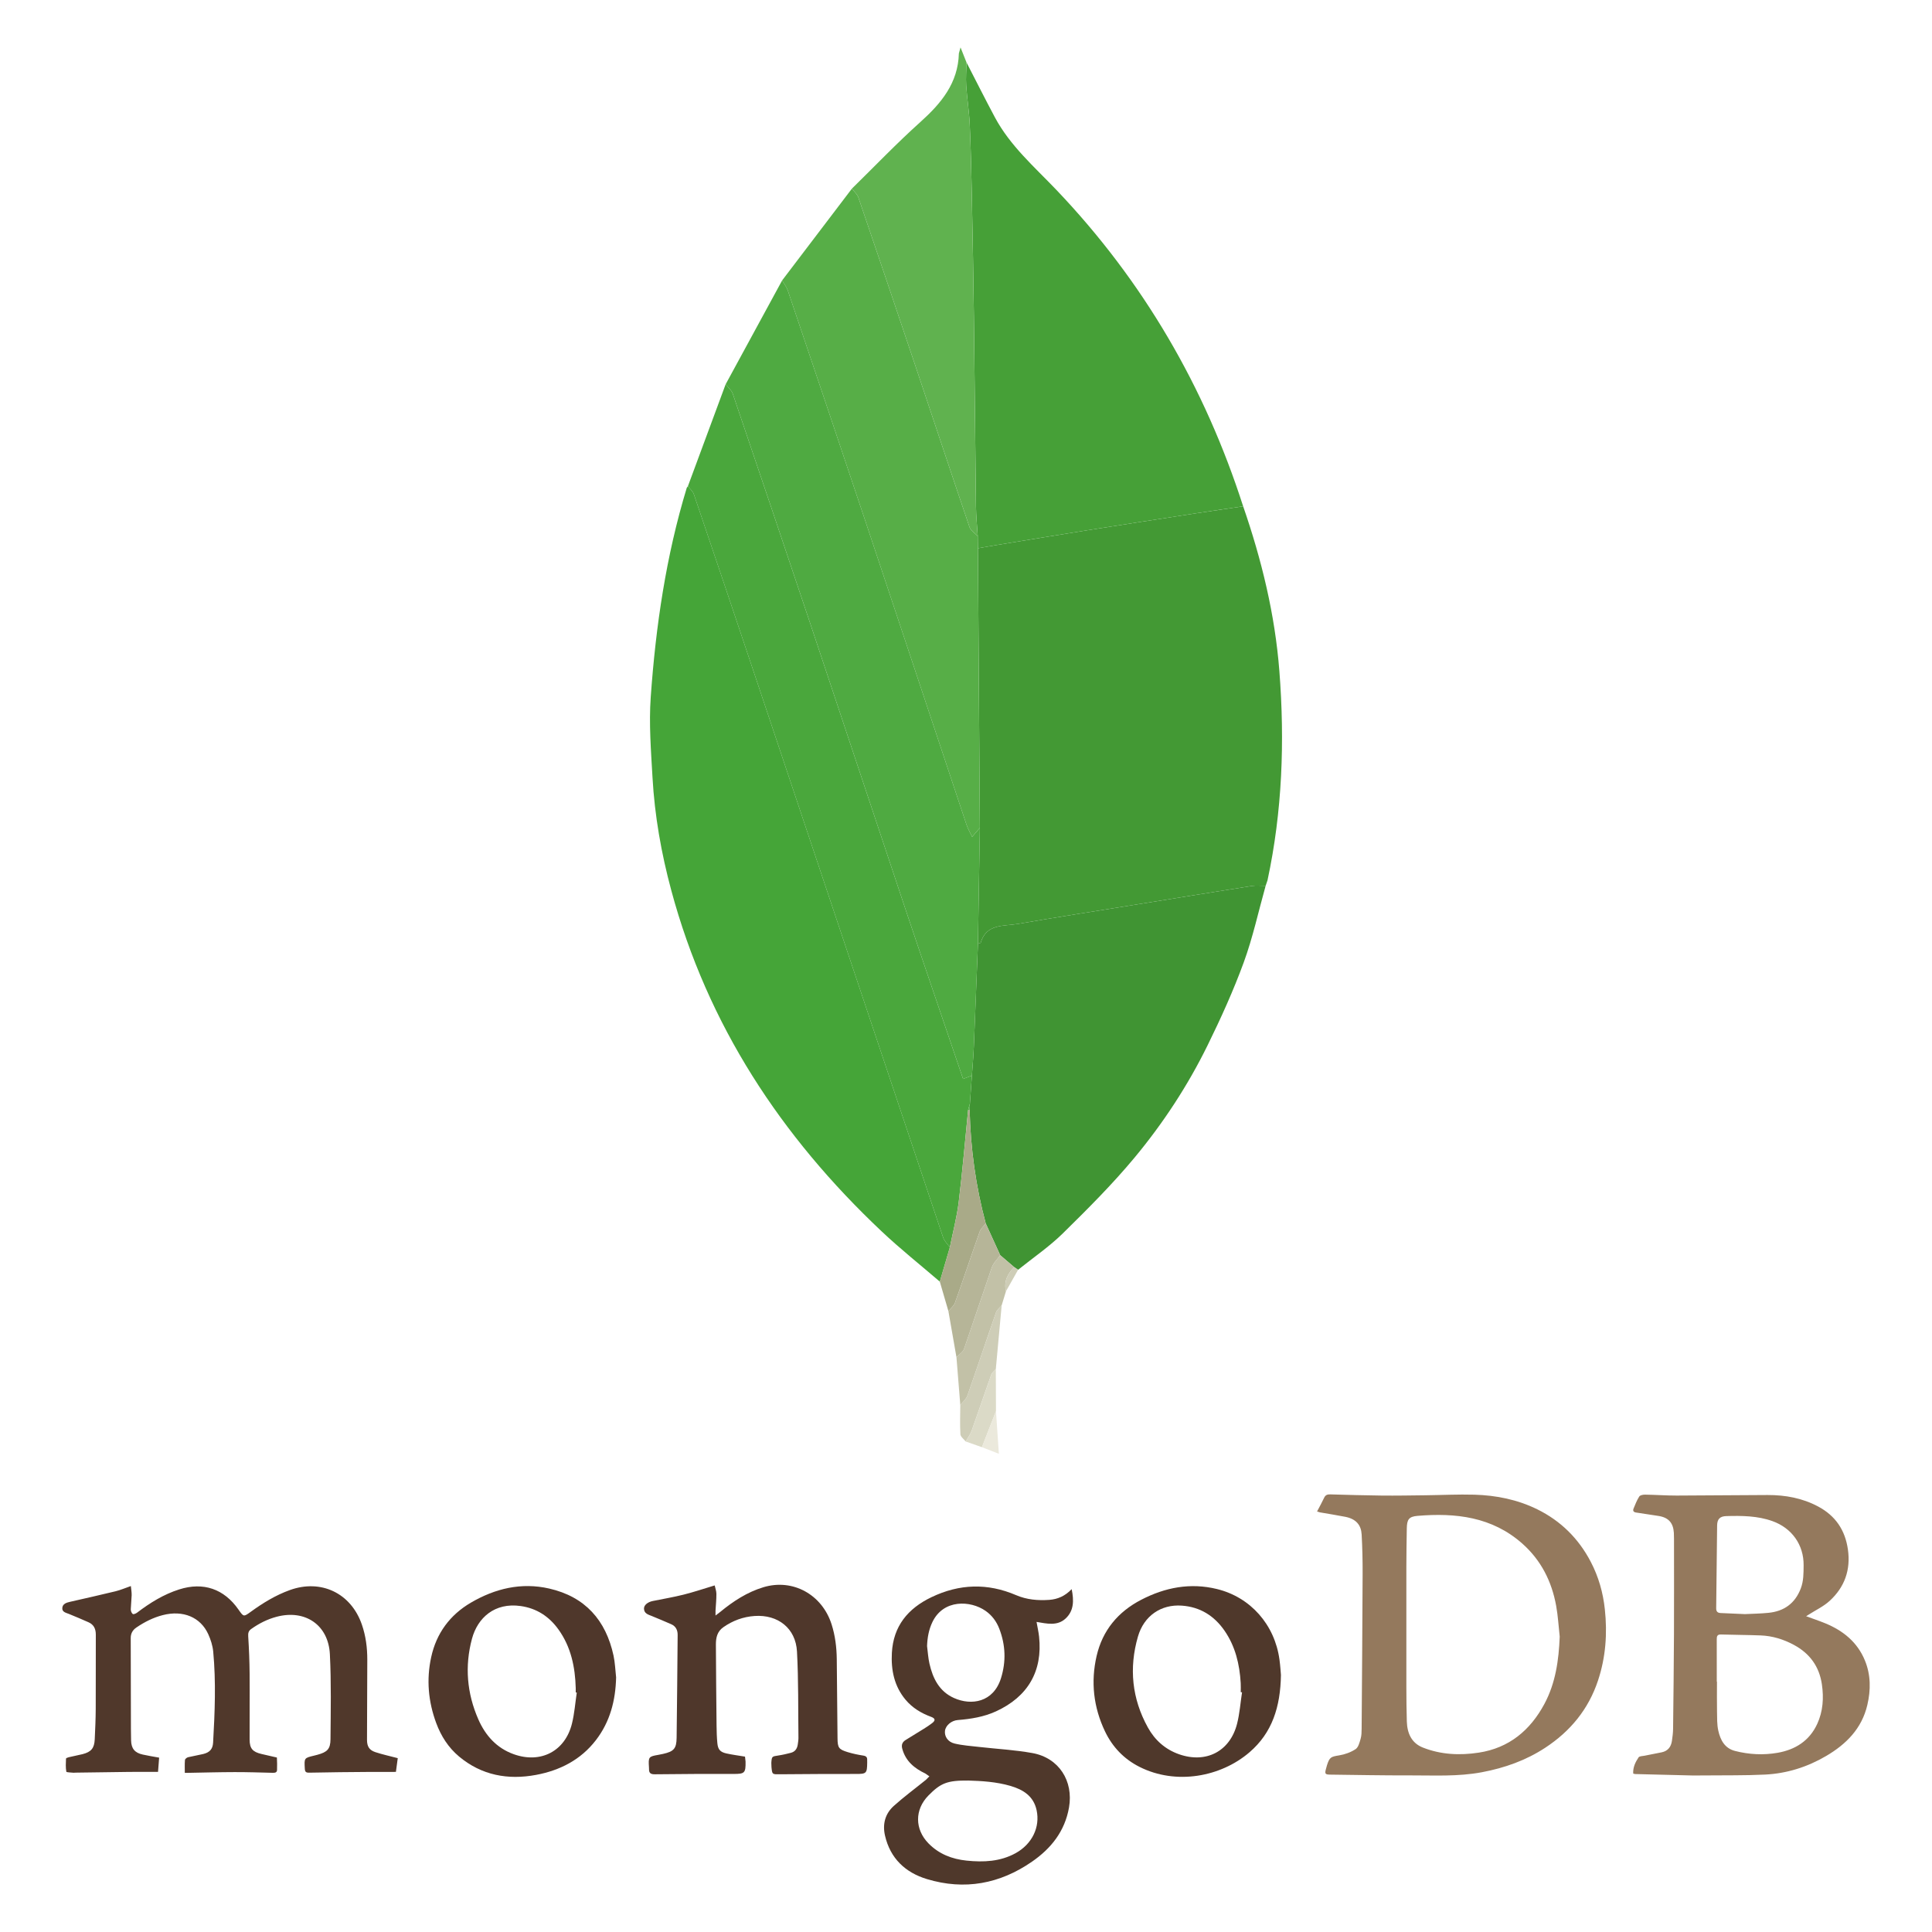
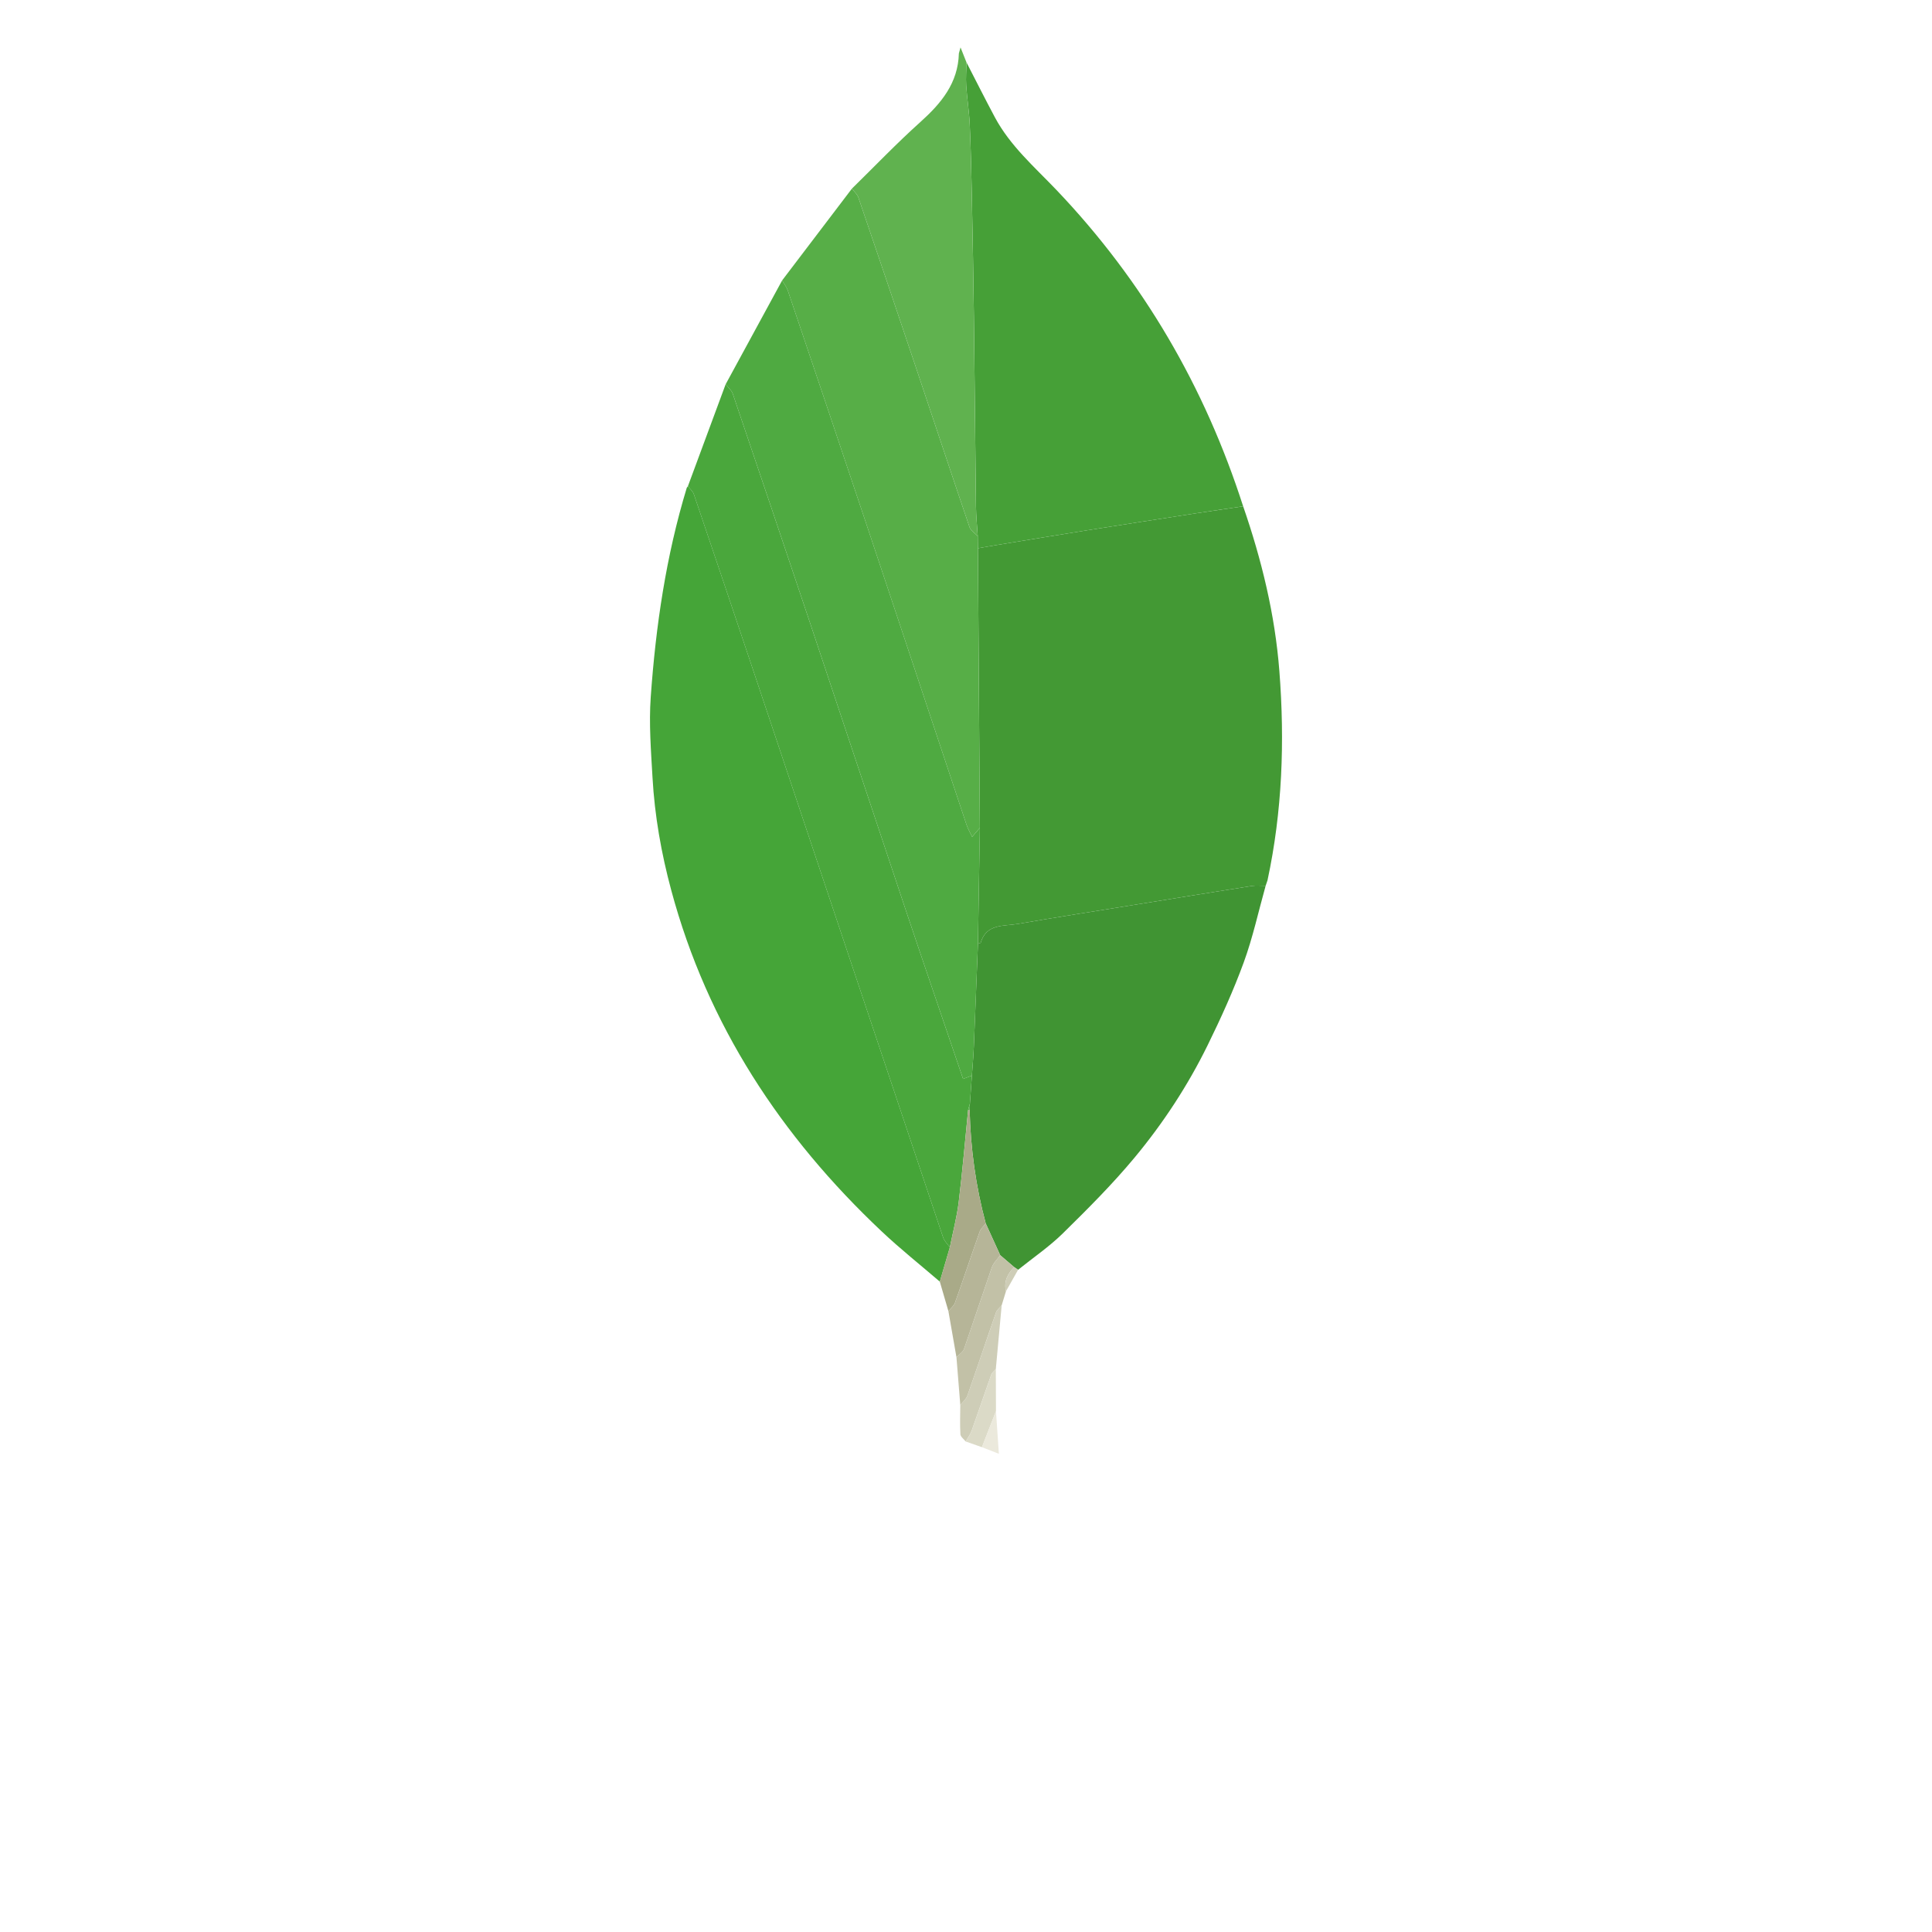
<svg xmlns="http://www.w3.org/2000/svg" viewBox="0 0 128 128">
-   <path fill-rule="evenodd" clip-rule="evenodd" fill="#94795D" d="M87.259 100.139c.169-.325.331-.612.469-.909.087-.19.221-.228.41-.223 1.133.032 2.266.067 3.4.078.963.01 1.928-.008 2.892-.019 1.086-.013 2.172-.07 3.257-.039 1.445.042 2.853.325 4.16.968 1.561.769 2.742 1.94 3.547 3.483.514.985.812 2.03.931 3.14.172 1.608.059 3.179-.451 4.717-.632 1.906-1.832 3.365-3.499 4.458-1.283.841-2.69 1.338-4.198 1.622-1.596.301-3.197.204-4.798.209-1.756.007-3.511-.031-5.267-.051-.307-.003-.351-.061-.27-.354l.075-.27c.171-.538.263-.562.809-.652.378-.061.77-.203 1.087-.413.184-.122.26-.44.332-.685.062-.214.065-.449.067-.675.025-3.425.051-6.849.065-10.272.003-.865-.017-1.732-.065-2.596-.034-.605-.357-1.019-1.077-1.162-.56-.111-1.124-.197-1.687-.296l-.189-.059zm16.076 8.293c-.076-.682-.113-1.37-.235-2.042-.292-1.613-.998-3.018-2.238-4.119-2.005-1.779-4.419-2.053-6.949-1.841-.576.048-.7.245-.709.837-.014.84-.028 1.68-.029 2.52-.004 2.664-.004 5.328 0 7.992.001.758.009 1.516.031 2.272.024.774.305 1.429 1.063 1.729 1.195.473 2.452.529 3.706.336 2.003-.307 3.404-1.474 4.344-3.223.744-1.388.954-2.903 1.016-4.461zM108.204 117.503c-.024-.415.146-.758.356-1.073.057-.085.253-.081.388-.108l1.146-.227c.405-.086.618-.358.675-.755.038-.262.074-.527.077-.792.025-2.097.049-4.194.059-6.291.01-2.1.002-4.2.002-6.3l-.009-.401c-.041-.675-.367-1.025-1.037-1.124l-1.453-.221c-.179-.024-.244-.11-.179-.269.112-.271.219-.552.377-.796.059-.09.258-.125.392-.122.694.01 1.388.062 2.082.061l6.041-.036c1.164-.001 2.288.202 3.332.759 1.149.612 1.792 1.559 1.976 2.849.192 1.355-.219 2.497-1.209 3.404-.407.374-.934.618-1.406.922l-.154.096c.438.161.855.3 1.261.466 1.188.487 2.133 1.248 2.633 2.463.395.959.395 1.959.161 2.953-.364 1.556-1.389 2.591-2.722 3.374-1.251.735-2.605 1.163-4.047 1.235-1.33.067-2.666.042-3.999.057l-.772.004c-1.284-.029-2.569-.062-3.854-.096l-.117-.032zm5.537-6.089h.013c0 .658-.009 1.316.003 1.974.008.426-.007.864.085 1.274.138.613.418 1.166 1.106 1.342.929.239 1.878.287 2.818.124 1.177-.205 2.116-.795 2.631-1.916.382-.833.439-1.716.308-2.618-.174-1.188-.805-2.05-1.854-2.615-.688-.371-1.422-.598-2.204-.628-.876-.033-1.753-.035-2.629-.062-.246-.007-.28.118-.279.32.005.934.002 1.869.002 2.805zm1.865-4.475c.479-.024 1.021-.031 1.56-.085 1.032-.103 1.759-.622 2.138-1.609.193-.501.185-1.017.19-1.538.015-1.357-.777-2.469-2.066-2.929-.995-.355-2.021-.361-3.053-.333-.418.011-.605.194-.611.615l-.062 5.489c-.003.218.091.312.303.319l1.601.071z" />
-   <path fill-rule="evenodd" clip-rule="evenodd" fill="#50382B" d="M10.543 116.448l-.073.944c-.68 0-1.307-.005-1.934.002-1.181.012-2.362.031-3.544.048l-.114.007c-.169-.02-.476-.02-.484-.07-.05-.281-.034-.576-.021-.867.001-.033.116-.075.183-.091l.919-.205c.573-.149.775-.396.802-.988.031-.667.062-1.335.065-2.002.009-1.642-.001-3.282.006-4.924.001-.384-.132-.67-.49-.826-.426-.188-.854-.372-1.285-.546-.204-.082-.469-.127-.445-.401.024-.279.281-.352.523-.407 1.002-.229 2.005-.452 3.004-.696.322-.079.63-.212 1.015-.346.02.208.057.406.053.604l-.059.941c-.001.106.054.248.133.307.048.037.209-.03.289-.092.854-.65 1.758-1.211 2.789-1.538 1.597-.507 2.968-.037 3.928 1.34.338.485.339.485.808.146.805-.585 1.647-1.101 2.589-1.441 2.068-.747 4.055.201 4.774 2.284.262.756.362 1.537.36 2.335l-.019 5.298c-.001.437.144.686.56.822.467.153.951.258 1.477.396l-.122.911c-.598 0-1.148-.004-1.698.001-1.344.012-2.688.019-4.031.05-.234.006-.295-.052-.307-.271-.039-.701-.045-.7.615-.858l.222-.057c.645-.176.86-.374.865-1.028.015-1.878.054-3.761-.041-5.635-.099-1.944-1.642-2.979-3.526-2.481-.615.162-1.172.446-1.69.814-.175.125-.208.269-.194.488.053.828.086 1.657.093 2.486.012 1.451-.006 2.902 0 4.354.002.588.203.813.784.949l.863.199.16.036c.012.276.023.552.01.828-.008.173-.142.188-.292.185-.839-.021-1.679-.049-2.518-.047-1.021.002-2.041.031-3.061.049h-.24c0-.293-.014-.573.01-.852.005-.067.123-.161.204-.182l1.006-.213c.427-.105.631-.324.655-.758.114-2.01.196-4.021.007-6.03-.037-.39-.164-.786-.326-1.145-.515-1.138-1.674-1.613-3.011-1.271-.635.162-1.208.453-1.75.82-.256.174-.378.404-.378.695 0 2.005.007 4.01.013 6.014l.011.773c.012.539.241.823.776.939.344.078.692.131 1.082.203z" />
-   <path fill-rule="evenodd" clip-rule="evenodd" fill="#4F382B" d="M71.001 105.285c.155.754.152 1.432-.402 1.946-.55.511-1.246.339-1.925.225.063.358.133.662.167.97.247 2.289-.738 3.988-2.861 4.959-.802.366-1.653.502-2.522.572-.432.034-.81.364-.851.719-.042.36.184.73.636.838.533.127 1.089.163 1.636.226 1.174.134 2.361.195 3.521.405 1.754.316 2.733 1.847 2.424 3.609-.275 1.568-1.183 2.709-2.449 3.584-2.133 1.478-4.473 1.91-6.965 1.156-1.425-.432-2.43-1.369-2.777-2.885-.174-.759.011-1.446.582-1.961.679-.61 1.418-1.154 2.129-1.73l.23-.231-.264-.185c-.725-.344-1.305-.815-1.53-1.633-.077-.277.003-.459.238-.601.4-.241.798-.486 1.193-.735.186-.116.37-.236.543-.37.236-.18.215-.314-.067-.418-.656-.242-1.239-.593-1.691-1.133-.755-.901-.969-1.974-.907-3.107.097-1.77 1.058-2.936 2.62-3.686 1.857-.891 3.72-.947 5.613-.135.7.3 1.438.364 2.189.312.561-.04 1.051-.252 1.49-.711zm-6.843 12.681c-1.394-.012-1.831.16-2.649.993-.916.934-.911 2.229.003 3.167.694.711 1.56 1.044 2.523 1.144 1.125.116 2.233.069 3.255-.494 1.09-.603 1.632-1.723 1.387-2.851-.203-.931-.889-1.357-1.724-1.602-.95-.278-1.932-.331-2.795-.357zm-2.738-8.908c.051.387.072.779.158 1.158.223.982.65 1.845 1.627 2.282 1.147.515 2.612.294 3.114-1.316.344-1.103.302-2.198-.113-3.274-.185-.48-.483-.886-.91-1.184-.996-.695-2.793-.787-3.525.749-.238.499-.331 1.03-.351 1.585z" />
-   <path fill-rule="evenodd" clip-rule="evenodd" fill="#4F372B" d="M47.35 105.038c.037.171.111.365.113.56.003.371-.037.742-.058 1.113v.322l.314-.24c.86-.708 1.784-1.311 2.86-1.636 1.942-.585 3.882.478 4.515 2.456.24.752.335 1.525.344 2.311.02 1.746.032 3.492.05 5.238.006.627.078.739.671.92.336.103.683.175 1.03.229.191.03.273.105.263.292l.002.172c-.007.723-.057.756-.758.754-1.678-.003-3.355.007-5.033.021-.5.004-.501.019-.551-.475l-.01-.284c.031-.426.041-.422.46-.484.282-.042.562-.107.837-.179.283-.073.419-.282.457-.562.019-.142.044-.284.043-.426-.024-1.908.007-3.818-.097-5.723-.084-1.541-1.26-2.459-2.807-2.354-.759.053-1.445.306-2.071.743-.413.289-.496.706-.494 1.155.008 1.784.025 3.568.044 5.353.004.391.015.782.052 1.17.039.424.188.595.604.687.398.088.804.139 1.229.21l.036.328c.014.765-.066.822-.809.819-1.735-.007-3.47.004-5.204.023-.273.004-.389-.082-.382-.348l-.004-.114c-.045-.689-.025-.715.627-.827l.308-.062c.706-.159.887-.347.897-1.064.033-2.271.045-4.541.068-6.812.003-.326-.12-.579-.424-.714-.426-.188-.856-.367-1.287-.544-.238-.098-.51-.16-.519-.489-.006-.232.242-.437.581-.506.681-.138 1.368-.253 2.041-.422.67-.167 1.328-.391 2.062-.611z" />
-   <path fill-rule="evenodd" clip-rule="evenodd" fill="#4F382B" d="M84.865 110.97c-.032 2.121-.583 3.836-2.083 5.123-1.9 1.633-4.864 2.188-7.287.967-1.034-.521-1.794-1.32-2.289-2.357-.759-1.595-.949-3.272-.553-4.99.392-1.699 1.421-2.93 2.961-3.727 1.584-.819 3.252-1.139 5.011-.709 2.225.543 3.824 2.357 4.142 4.667.057.405.079.815.098 1.026zm-2.577 1.149l-.086-.01c0-.2.011-.4-.002-.6-.073-1.246-.353-2.433-1.075-3.476-.685-.988-1.618-1.571-2.832-1.656-1.359-.096-2.501.664-2.902 2.052-.602 2.084-.398 4.115.66 6.024.461.832 1.144 1.446 2.059 1.769 1.793.631 3.383-.186 3.85-2.022.172-.678.222-1.387.328-2.081z" />
-   <path fill-rule="evenodd" clip-rule="evenodd" fill="#4F372B" d="M40.819 111.134c-.037 1.522-.396 2.929-1.336 4.152-1.007 1.31-2.391 2.01-3.965 2.305-1.861.348-3.609.032-5.104-1.217-.71-.594-1.195-1.355-1.515-2.221-.525-1.42-.656-2.875-.333-4.358.345-1.587 1.241-2.8 2.63-3.614 1.606-.939 3.339-1.358 5.19-.936 2.38.544 3.754 2.095 4.262 4.443.102.474.116.964.171 1.446zm-2.606 1.004l-.069-.01v-.286c-.039-1.396-.312-2.726-1.145-3.886-.617-.861-1.443-1.401-2.502-1.552-1.726-.246-2.854.778-3.228 2.169-.488 1.817-.335 3.612.42 5.335.471 1.074 1.215 1.911 2.358 2.317 1.782.633 3.396-.205 3.847-2.034.166-.669.216-1.367.319-2.053z" />
  <path fill-rule="evenodd" clip-rule="evenodd" fill="#439934" d="M82.362 33.544c1.227 3.547 2.109 7.168 2.4 10.92.36 4.656.196 9.28-.786 13.859l-.126.366c-.308.001-.622-.038-.923.009-2.543.4-5.083.814-7.624 1.226-2.627.426-5.256.835-7.878 1.289-.929.16-2.079-.031-2.454 1.253l-.18.061.127-7.678-.129-18.526 1.224-.21c2.001-.327 4.002-.66 6.006-.979 2.39-.379 4.782-.749 7.174-1.119 1.056-.162 2.113-.313 3.169-.471z" />
  <path fill-rule="evenodd" clip-rule="evenodd" fill="#45A538" d="M62.265 84.911c-1.291-1.11-2.627-2.171-3.864-3.339-6.658-6.28-11.529-13.673-13.928-22.586-.661-2.452-1.101-4.945-1.243-7.479-.1-1.774-.243-3.563-.117-5.328.333-4.693 1.012-9.341 2.388-13.862l.076-.105c.134.178.326.336.394.537 1.344 3.956 2.677 7.916 4.004 11.879 4.169 12.451 8.333 24.905 12.509 37.354.082.243.293.442.445.661l-.664 2.268z" />
  <path fill-rule="evenodd" clip-rule="evenodd" fill="#46A037" d="M82.362 33.544c-1.057.157-2.114.309-3.169.471-2.392.37-4.784.74-7.174 1.119-2.003.318-4.004.651-6.006.979l-1.224.21-.01-.798c-.041-.656-.109-1.312-.118-1.968l-.137-12.554c-.032-2.619-.08-5.238-.133-7.856-.033-1.627-.068-3.255-.141-4.88-.04-.873-.181-1.742-.237-2.615-.033-.502.011-1.008.022-1.512.624 1.209 1.235 2.427 1.876 3.627 1.013 1.897 2.628 3.295 4.083 4.82 5.746 6.031 9.825 13.039 12.368 20.957z" />
  <path fill-rule="evenodd" clip-rule="evenodd" fill="#409433" d="M64.792 62.527l.18-.061c.375-1.284 1.525-1.093 2.454-1.253 2.622-.454 5.251-.863 7.878-1.289 2.541-.411 5.081-.825 7.624-1.226.301-.047.615-.008.923-.009-.475 1.696-.849 3.429-1.452 5.078-.685 1.87-1.513 3.696-2.392 5.486-1.314 2.675-2.951 5.171-4.853 7.458-1.466 1.762-3.1 3.393-4.737 5.002-.906.889-1.972 1.614-2.966 2.414l-.258-.176-.927-.792-.959-2.104c-.661-2.462-1.007-4.968-1.065-7.516l.018-.428.131-1.854c.043-.633.101-1.265.128-1.898.096-2.276.182-4.554.273-6.832z" />
  <path fill-rule="evenodd" clip-rule="evenodd" fill="#4FAA41" d="M64.792 62.527c-.09 2.278-.176 4.557-.273 6.835-.027.634-.084 1.266-.128 1.898l-.584.221c-1.298-3.821-2.597-7.602-3.867-11.392-2.101-6.271-4.176-12.551-6.274-18.824-1.693-5.062-3.401-10.121-5.118-15.176-.081-.236-.311-.422-.471-.631l3.74-6.877c.129.223.298.432.379.672 1.73 5.12 3.457 10.241 5.169 15.367 2.228 6.67 4.441 13.343 6.667 20.014.089.266.235.512.375.811l.512-.596c-.043 2.56-.085 5.118-.127 7.678z" />
  <path fill-rule="evenodd" clip-rule="evenodd" fill="#4AA73C" d="M48.076 25.458c.161.209.391.395.471.631 1.717 5.055 3.425 10.113 5.118 15.176 2.098 6.273 4.173 12.553 6.274 18.824 1.27 3.79 2.569 7.57 3.867 11.392l.584-.221-.131 1.854-.119.427c-.203 2.029-.374 4.062-.622 6.087-.124 1.015-.389 2.011-.59 3.015-.151-.219-.363-.418-.445-.661-4.177-12.449-8.34-24.903-12.509-37.354-1.327-3.963-2.661-7.923-4.004-11.879-.068-.201-.26-.359-.394-.537l2.5-6.754z" />
  <path fill-rule="evenodd" clip-rule="evenodd" fill="#57AE47" d="M64.918 54.849l-.512.596c-.14-.299-.286-.545-.375-.811-2.226-6.671-4.439-13.344-6.667-20.014-1.712-5.126-3.439-10.247-5.169-15.367-.081-.24-.25-.449-.379-.672l4.625-6.084c.146.194.354.367.429.586 1.284 3.76 2.556 7.523 3.822 11.289 1.182 3.518 2.346 7.04 3.542 10.552.08.235.359.401.545.601l.01.798.129 18.526z" />
  <path fill-rule="evenodd" clip-rule="evenodd" fill="#60B24F" d="M64.779 35.525c-.187-.199-.465-.365-.545-.601-1.195-3.512-2.36-7.034-3.542-10.552-1.266-3.766-2.538-7.529-3.822-11.289-.075-.219-.283-.392-.429-.586 1.504-1.473 2.961-2.999 4.526-4.404 1.391-1.248 2.509-2.586 2.561-4.559l.11-.393.396.998c-.01.504-.055 1.01-.022 1.512.057.873.198 1.742.237 2.615.073 1.625.108 3.253.141 4.88.053 2.618.101 5.237.133 7.856l.137 12.554c.01.657.079 1.313.119 1.969z" />
  <path fill-rule="evenodd" clip-rule="evenodd" fill="#A9AA88" d="M62.929 82.642c.201-1.004.466-2 .59-3.015.248-2.024.419-4.058.622-6.087l.051-.008.05.009c.058 2.548.404 5.054 1.065 7.516-.135.178-.324.335-.396.535-.555 1.566-1.079 3.145-1.637 4.71-.076.214-.29.381-.439.568l-.571-1.96.665-2.268z" />
  <path fill-rule="evenodd" clip-rule="evenodd" fill="#B6B598" d="M62.835 86.871c.149-.188.363-.354.439-.568.558-1.565 1.082-3.144 1.637-4.71.071-.2.261-.357.396-.535l.959 2.104c-.189.268-.451.511-.556.81l-1.836 5.392c-.076.217-.333.369-.507.552l-.532-3.045z" />
  <path fill-rule="evenodd" clip-rule="evenodd" fill="#C2C1A7" d="M63.367 89.915c.173-.183.431-.335.507-.552l1.836-5.392c.104-.299.367-.542.556-.81l.928.791c-.448.443-.697.955-.547 1.602l-.282.923c-.128.158-.314.296-.377.477-.641 1.836-1.252 3.682-1.898 5.517-.082.232-.309.415-.468.621l-.255-3.177z" />
  <path fill-rule="evenodd" clip-rule="evenodd" fill="#CECDB7" d="M63.621 93.091c.16-.206.387-.389.468-.621.646-1.835 1.258-3.681 1.898-5.517.063-.181.249-.318.377-.477l-.389 4.236c-.104.12-.254.225-.304.364l-1.294 3.708c-.091.253-.265.479-.401.716-.121-.158-.337-.311-.347-.475-.038-.642-.011-1.289-.008-1.934z" />
  <path fill-rule="evenodd" clip-rule="evenodd" fill="#DBDAC7" d="M63.977 95.501c.136-.237.31-.463.401-.716l1.294-3.708c.05-.14.201-.244.304-.364l.01 2.78-.931 2.387-1.078-.379z" />
  <path fill-rule="evenodd" clip-rule="evenodd" fill="#EBE9DC" d="M65.055 95.88l.931-2.387.192 2.824-1.123-.437z" />
  <path fill-rule="evenodd" clip-rule="evenodd" fill="#CECDB7" d="M66.646 85.554c-.149-.646.099-1.158.547-1.602l.258.176-.805 1.426z" />
  <path fill-rule="evenodd" clip-rule="evenodd" fill="#4FAA41" d="M64.242 73.542l-.05-.009-.051.008.119-.427-.018.428z" />
</svg>
